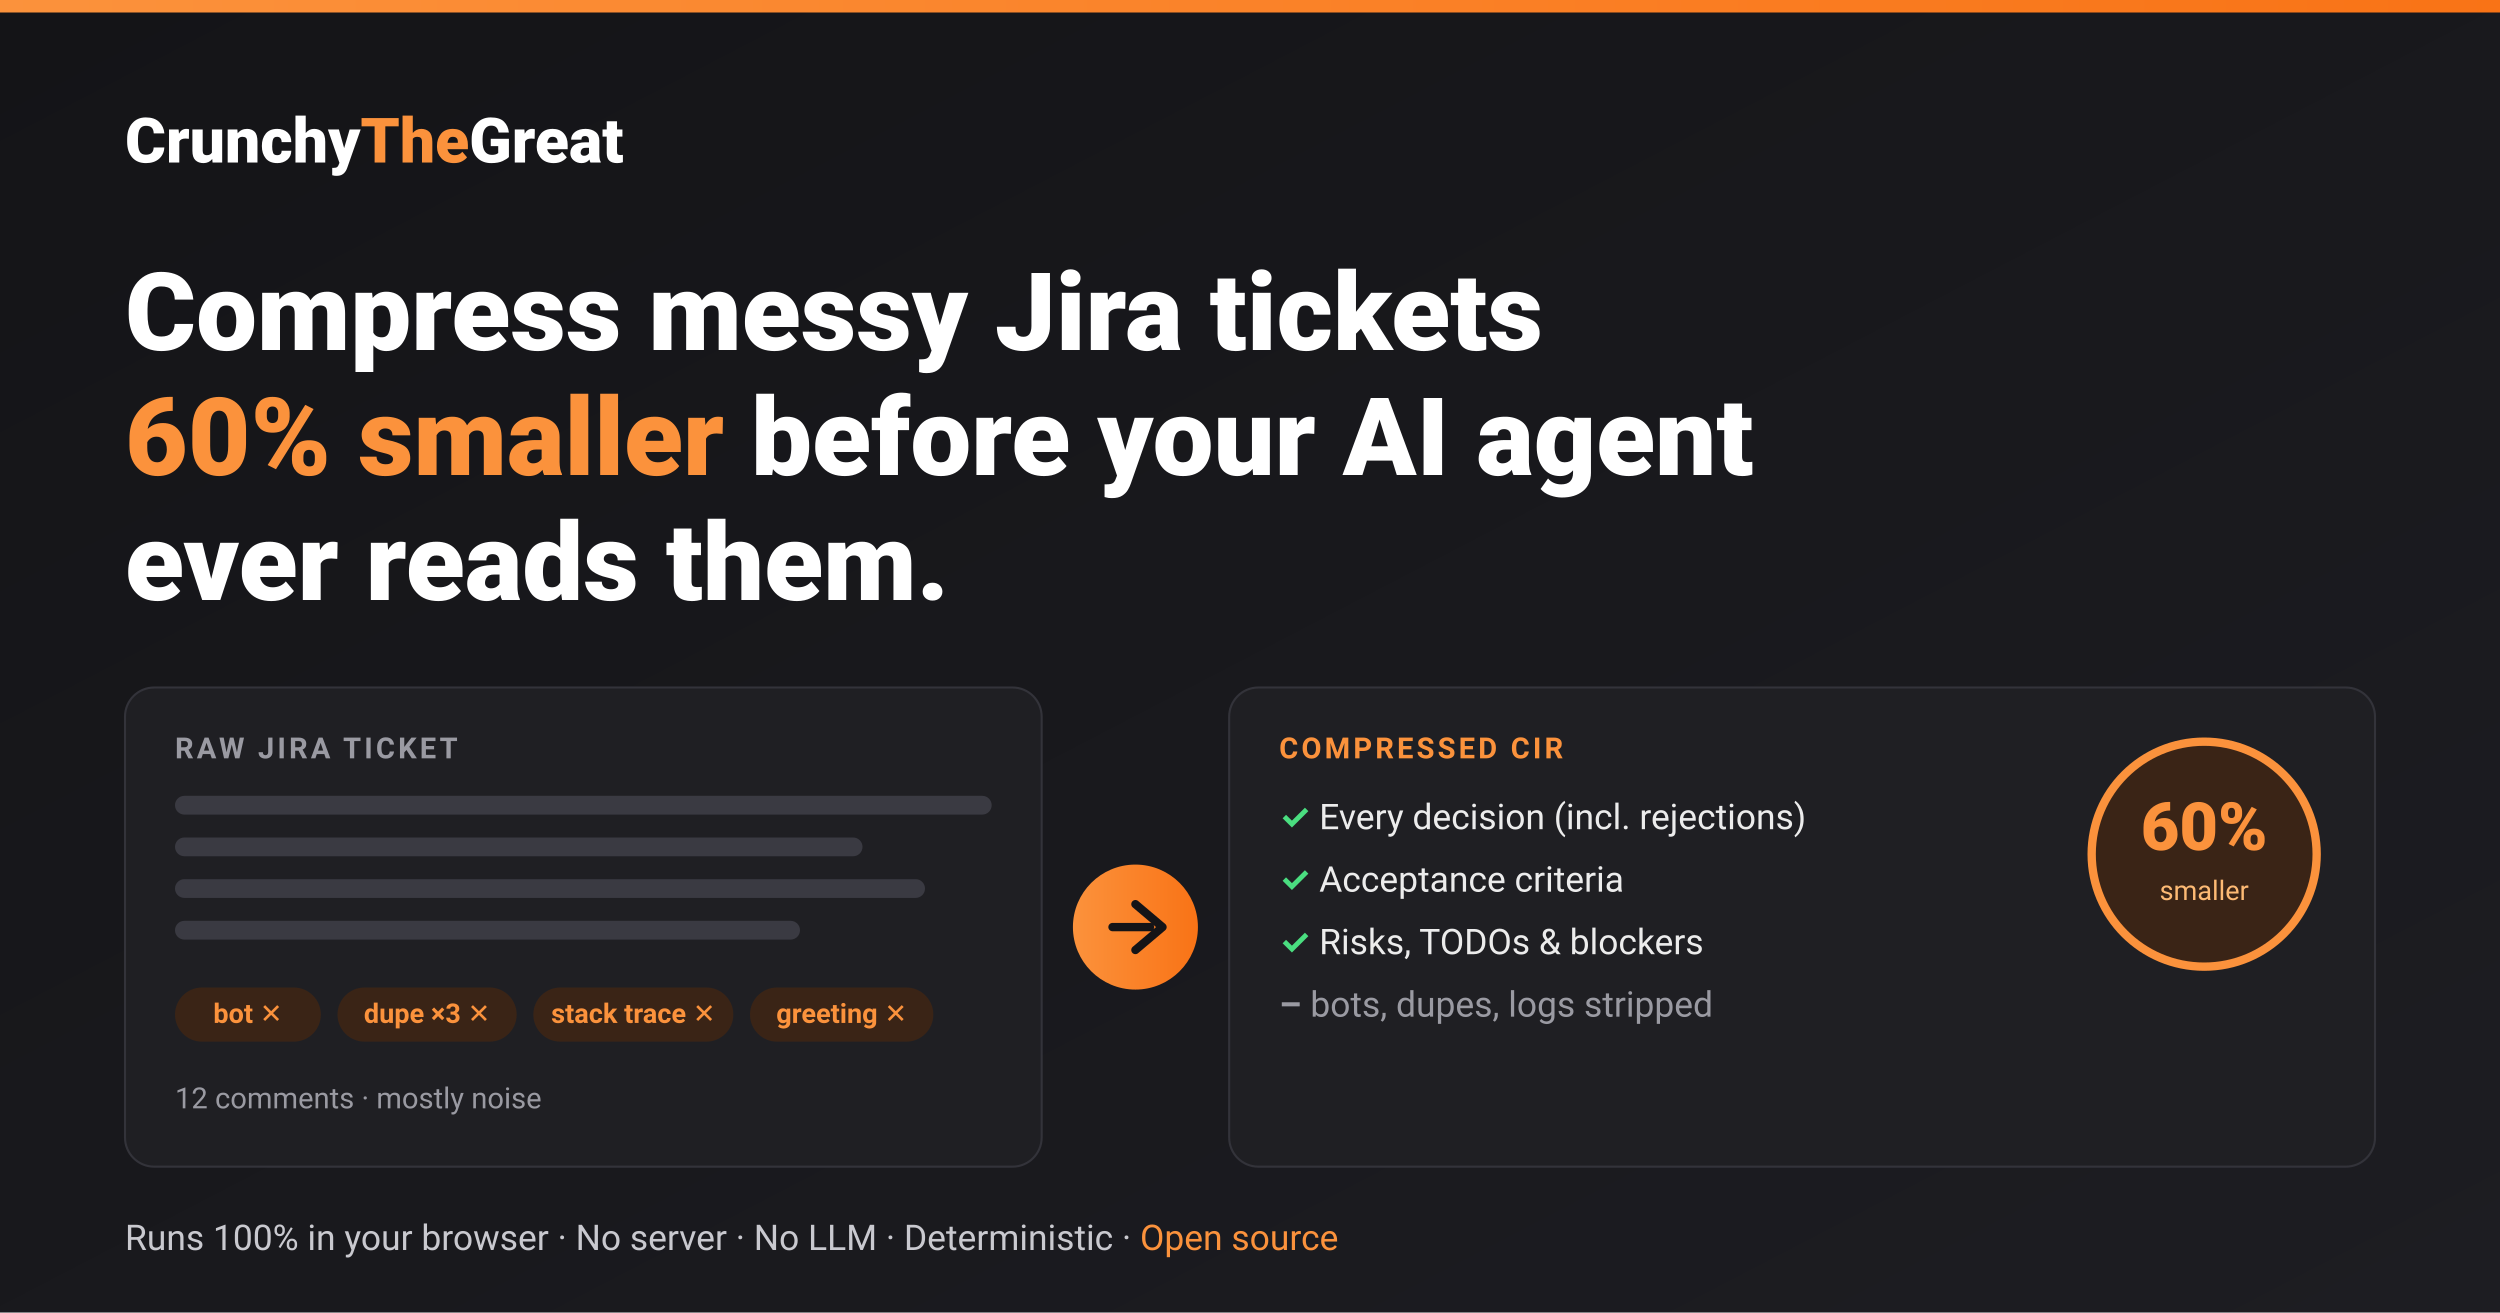
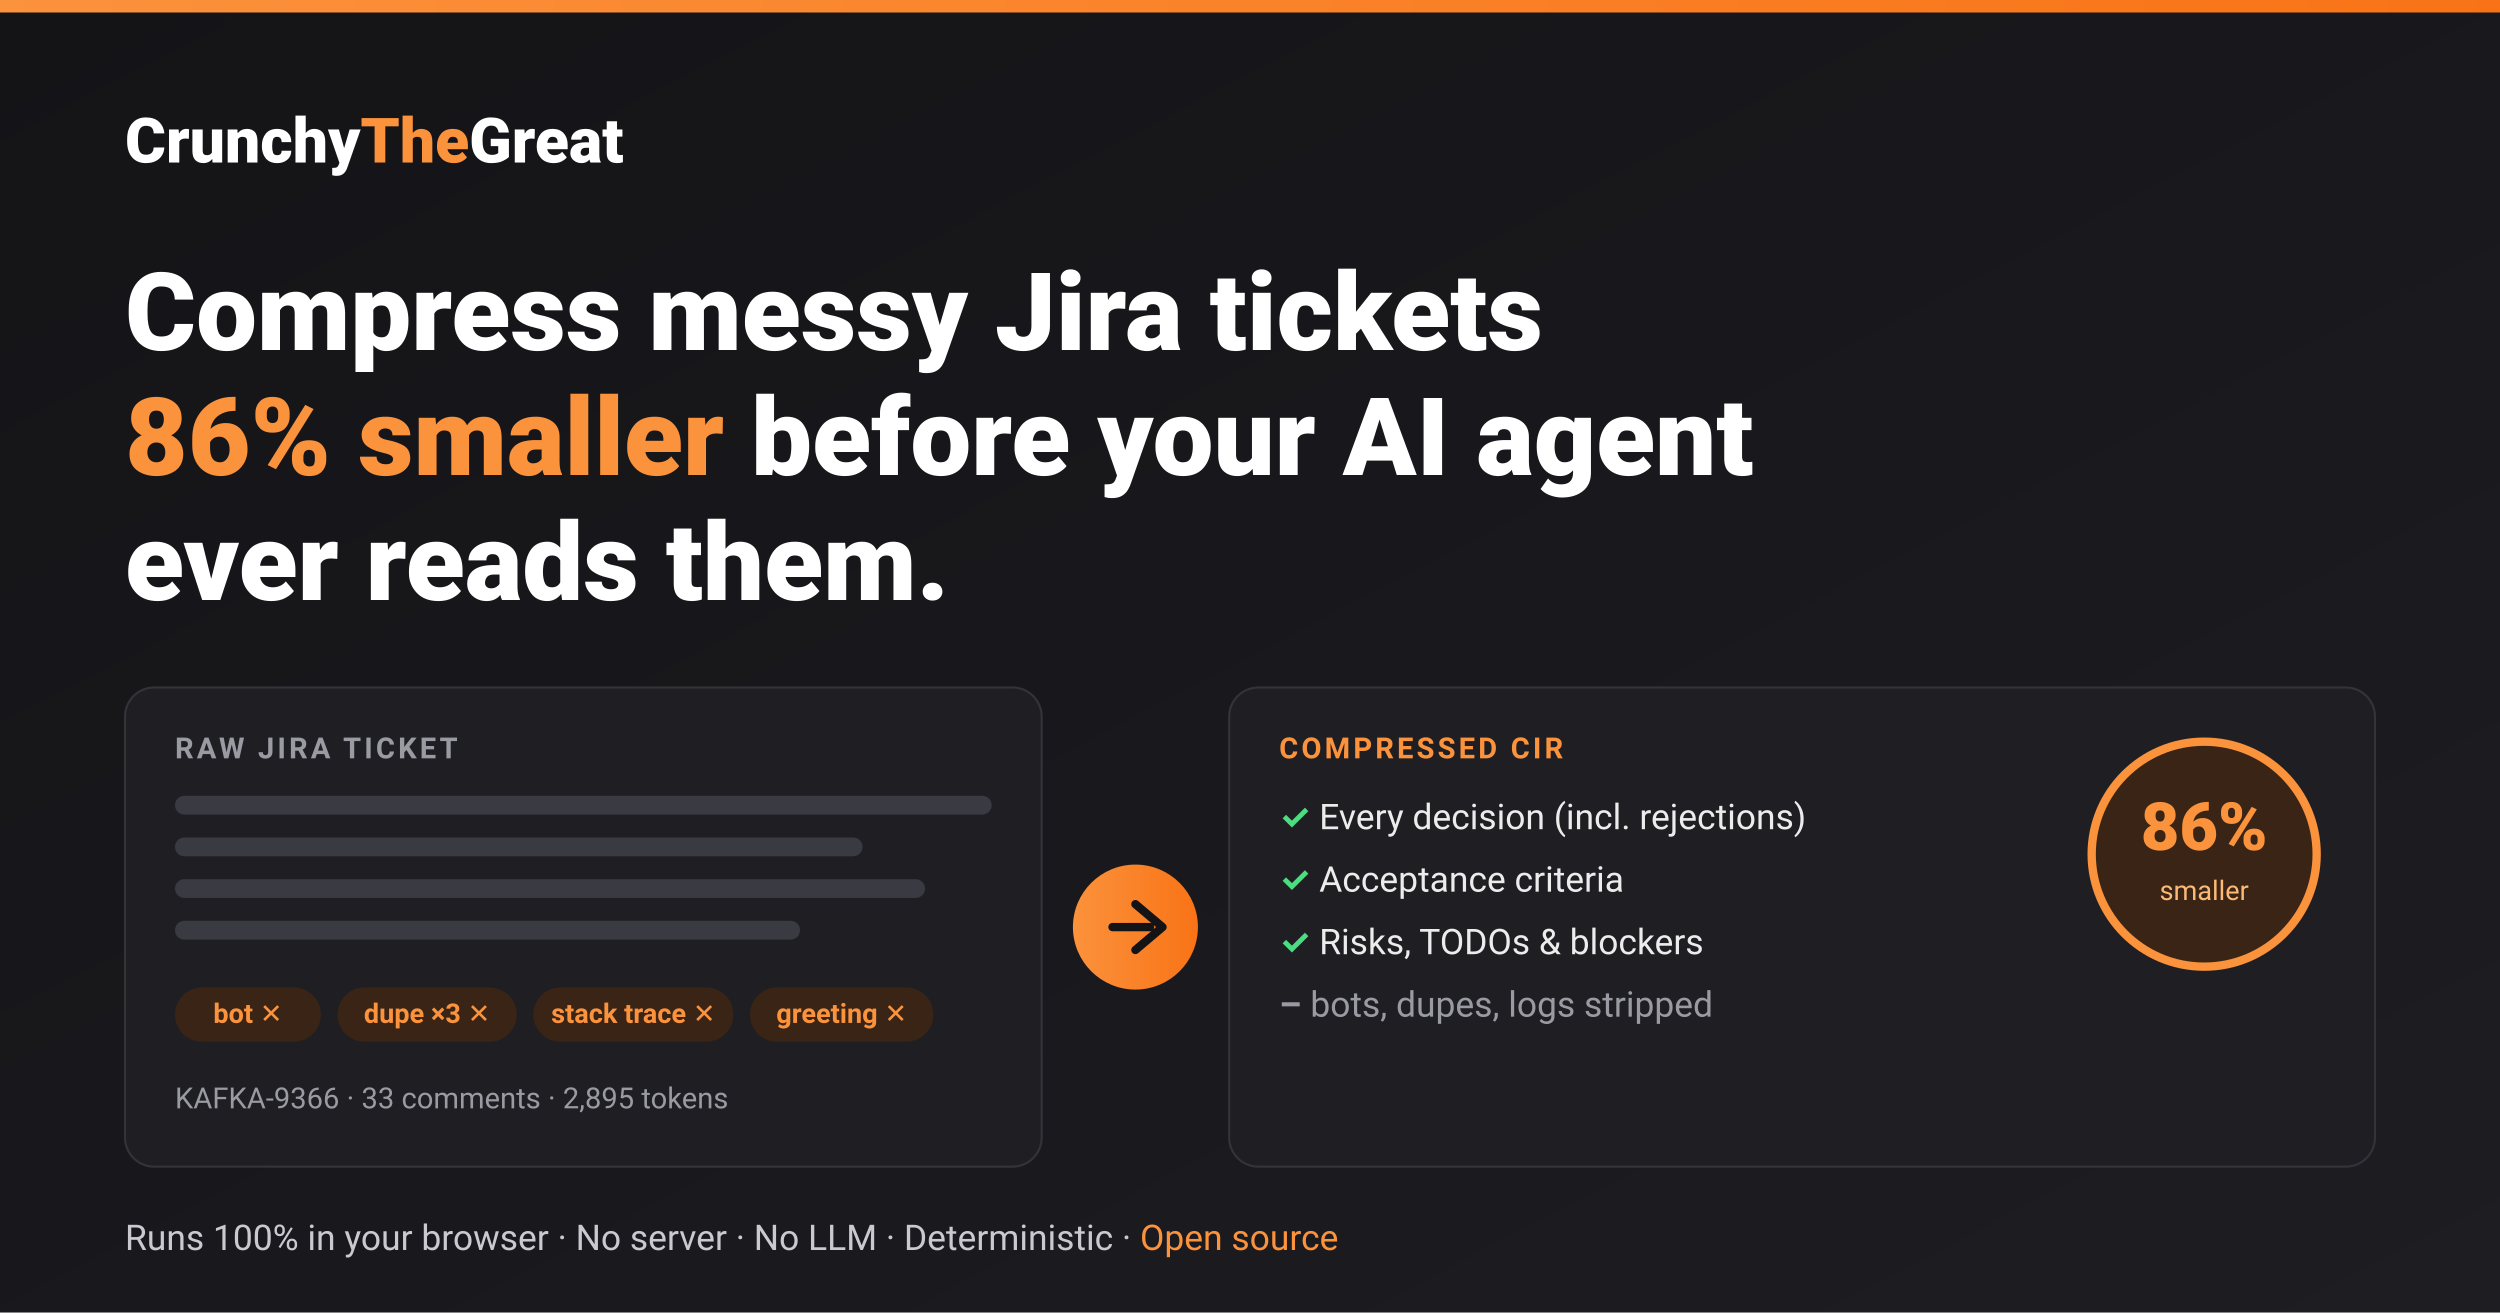
<svg xmlns="http://www.w3.org/2000/svg" viewBox="0 0 1200 630" font-family="system-ui, -apple-system, Segoe UI, Roboto, sans-serif">
  <defs>
    <linearGradient id="bg" x1="0" y1="0" x2="1" y2="1">
      <stop offset="0" stop-color="#141417" />
      <stop offset="1" stop-color="#1d1d22" />
    </linearGradient>
    <linearGradient id="accent" x1="0" y1="0" x2="1" y2="0">
      <stop offset="0" stop-color="#fb923c" />
      <stop offset="1" stop-color="#f97316" />
    </linearGradient>
  </defs>
  <rect width="1200" height="630" fill="url(#bg)" />
  <rect x="0" y="0" width="1200" height="6" fill="url(#accent)" />
  <text x="60" y="78" font-size="30" font-weight="800" fill="#ffffff">Crunchy<tspan fill="#fb923c">The</tspan>Great</text>
  <text x="60" y="168" font-size="52" font-weight="800" fill="#ffffff">Compress messy Jira tickets</text>
  <text x="60" y="228" font-size="52" font-weight="800" fill="#ffffff">
-     <tspan fill="#fb923c">60% smaller</tspan> before your AI agent</text>
+     <tspan fill="#fb923c">86% smaller</tspan> before your AI agent</text>
  <text x="60" y="288" font-size="52" font-weight="800" fill="#ffffff">ever reads them.</text>
  <rect x="60" y="330" width="440" height="230" rx="14" fill="#1f1f23" stroke="#33333a" />
  <text x="84" y="364" font-size="14" font-weight="700" letter-spacing="1.5" fill="#9a9aa2">RAW JIRA TICKET</text>
  <g fill="#3a3a42">
    <rect x="84" y="382" width="392" height="9" rx="4.5" />
    <rect x="84" y="402" width="330" height="9" rx="4.5" />
    <rect x="84" y="422" width="360" height="9" rx="4.5" />
    <rect x="84" y="442" width="300" height="9" rx="4.5" />
  </g>
  <g font-size="13" font-weight="700">
    <rect x="84" y="474" width="70" height="26" rx="13" fill="#3a2416" />
    <text x="119" y="491" fill="#fb923c" text-anchor="middle">bot ✕</text>
    <rect x="162" y="474" width="86" height="26" rx="13" fill="#3a2416" />
    <text x="205" y="491" fill="#fb923c" text-anchor="middle">dupe ×3 ✕</text>
    <rect x="256" y="474" width="96" height="26" rx="13" fill="#3a2416" />
    <text x="304" y="491" fill="#fb923c" text-anchor="middle">stack trace ✕</text>
    <rect x="360" y="474" width="88" height="26" rx="13" fill="#3a2416" />
    <text x="404" y="491" fill="#fb923c" text-anchor="middle">greeting ✕</text>
  </g>
-   <text x="84" y="532" font-size="14" fill="#9a9aa2">12 comments · mostly noise</text>
+   <text x="84" y="532" font-size="14" fill="#9a9aa2">KAFKA-9366 · 33 comments · 2,895 tokens</text>
  <circle cx="545" cy="445" r="30" fill="url(#accent)" />
  <path d="M534 445 h18 M545 434 l13 11 l-13 11" fill="none" stroke="#141417" stroke-width="4" stroke-linecap="round" stroke-linejoin="round" />
  <rect x="590" y="330" width="550" height="230" rx="14" fill="#1f1f23" stroke="#33333a" />
  <text x="614" y="364" font-size="14" font-weight="700" letter-spacing="1.5" fill="#fb923c">COMPRESSED CIR</text>
  <g font-size="17" fill="#ececec">
    <text x="614" y="398">
      <tspan fill="#4ade80" font-weight="700">✓</tspan>  Every decision (incl. rejections)</text>
    <text x="614" y="428">
      <tspan fill="#4ade80" font-weight="700">✓</tspan>  Acceptance criteria</text>
    <text x="614" y="458">
      <tspan fill="#4ade80" font-weight="700">✓</tspan>  Risks, TODOs &amp; blockers</text>
    <text x="614" y="488">
      <tspan fill="#9a9aa2" font-weight="700">–</tspan>
      <tspan fill="#9a9aa2">bots, dupes, logs stripped</tspan>
    </text>
  </g>
  <circle cx="1058" cy="410" r="54" fill="#3a2416" stroke="#fb923c" stroke-width="4" />
-   <text x="1058" y="408" font-size="32" font-weight="800" fill="#fb923c" text-anchor="middle">60%</text>
+   <text x="1058" y="408" font-size="32" font-weight="800" fill="#fb923c" text-anchor="middle">86%</text>
  <text x="1058" y="432" font-size="13" fill="#fdba74" text-anchor="middle">smaller</text>
  <text x="60" y="600" font-size="17" fill="#c9c9cf">Runs 100% in your browser · No server · No LLM · Deterministic · <tspan fill="#fb923c">Open source</tspan>
  </text>
</svg>
